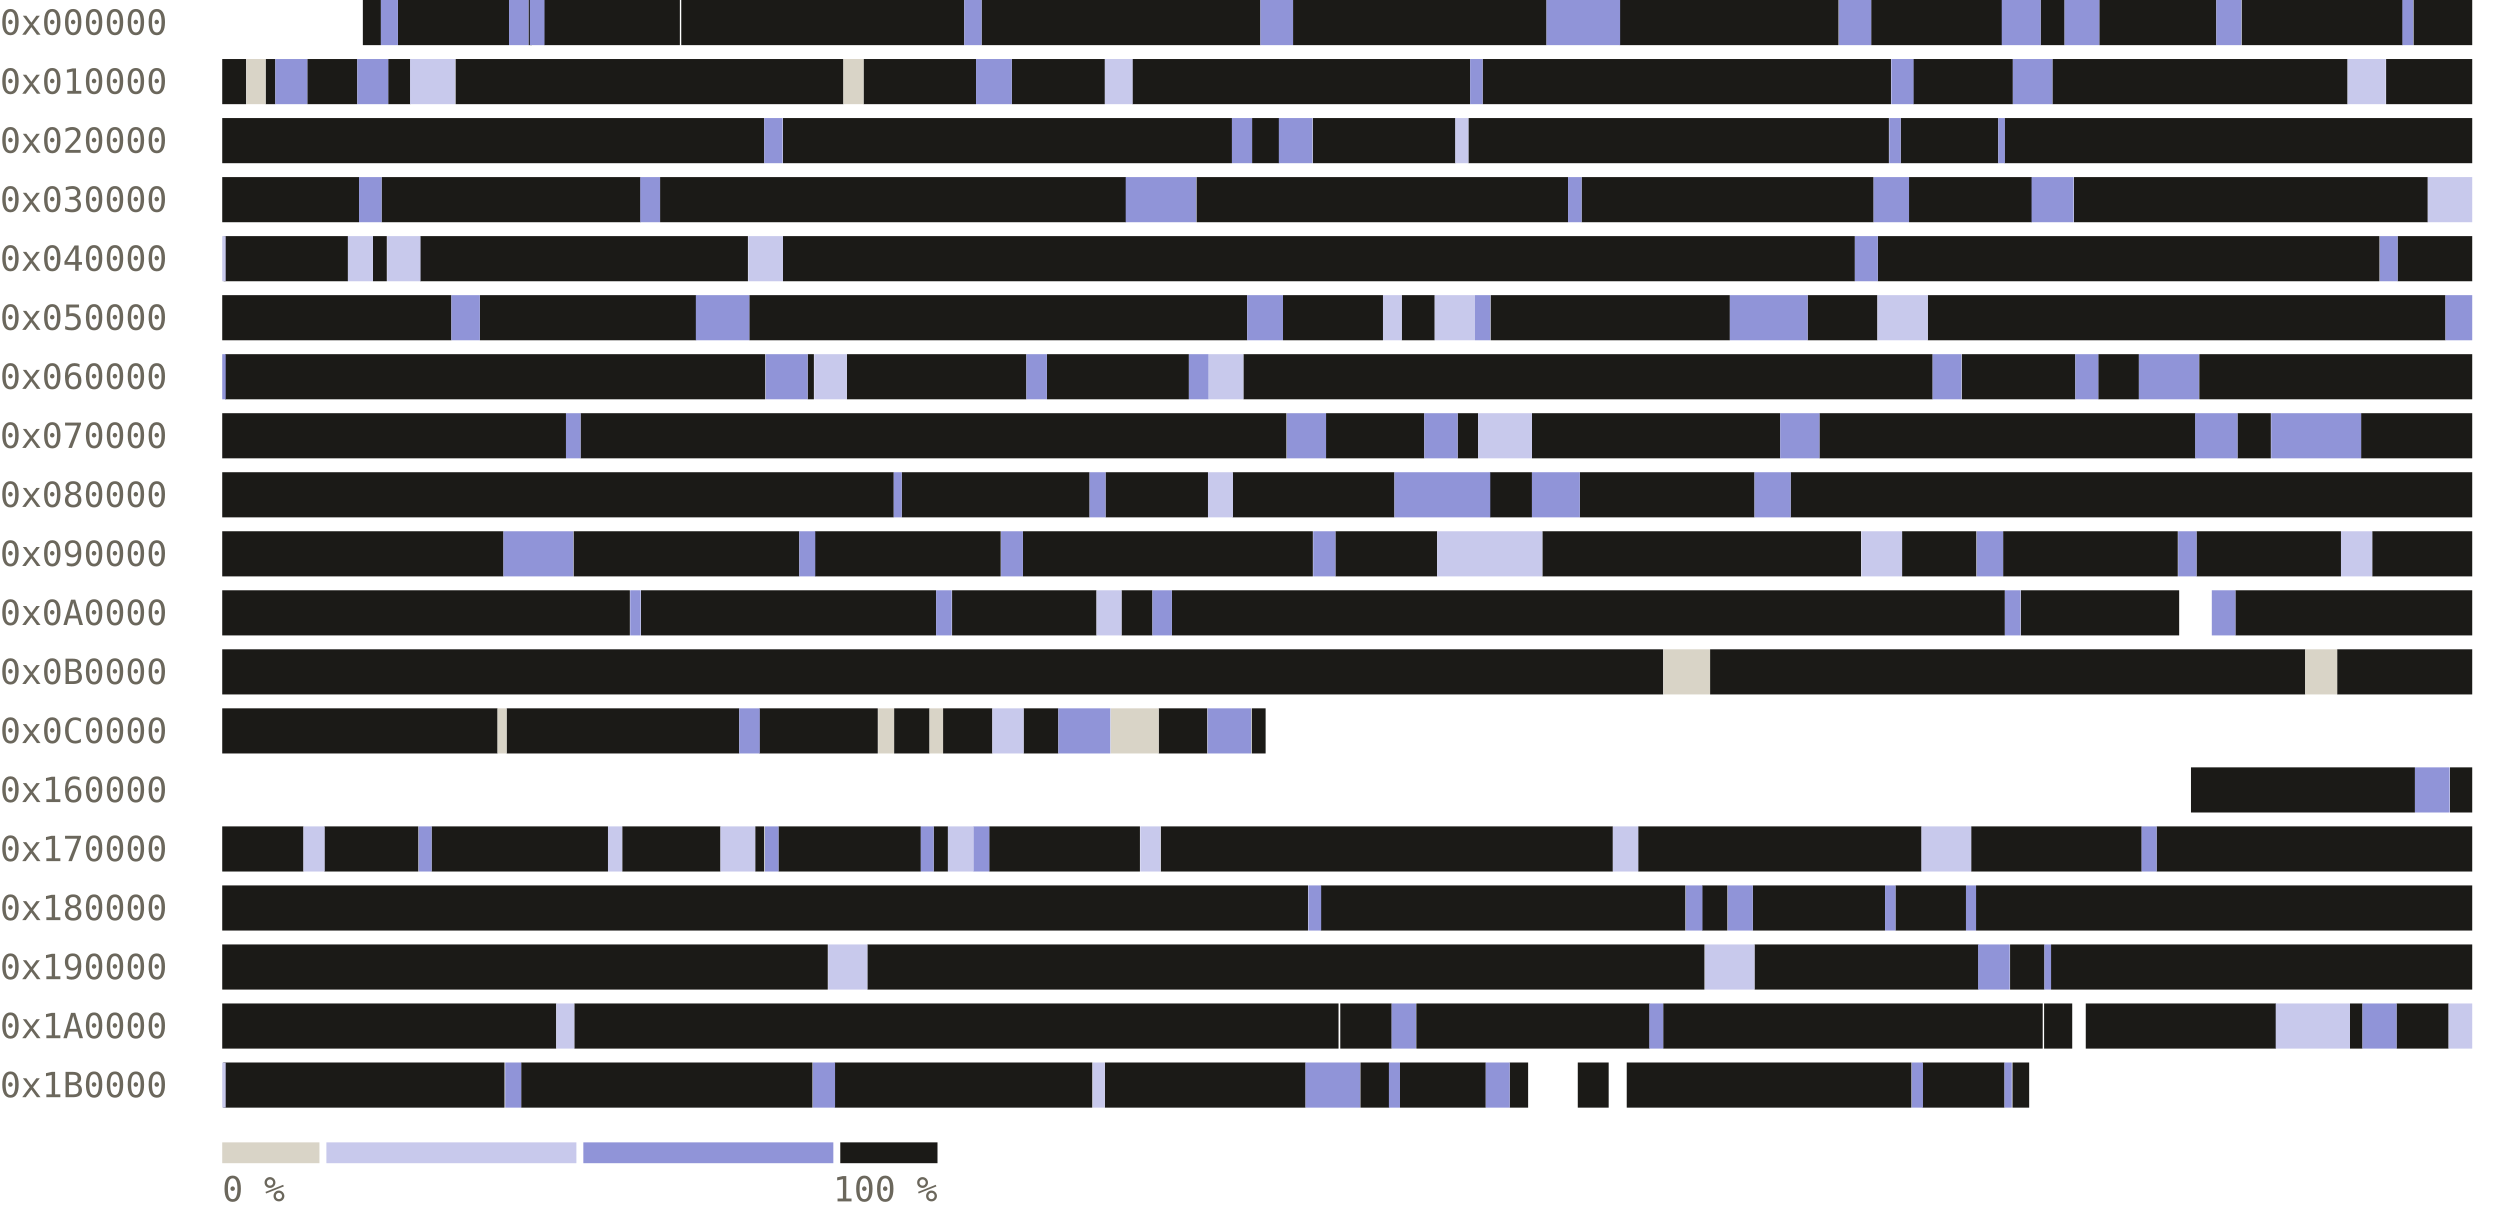
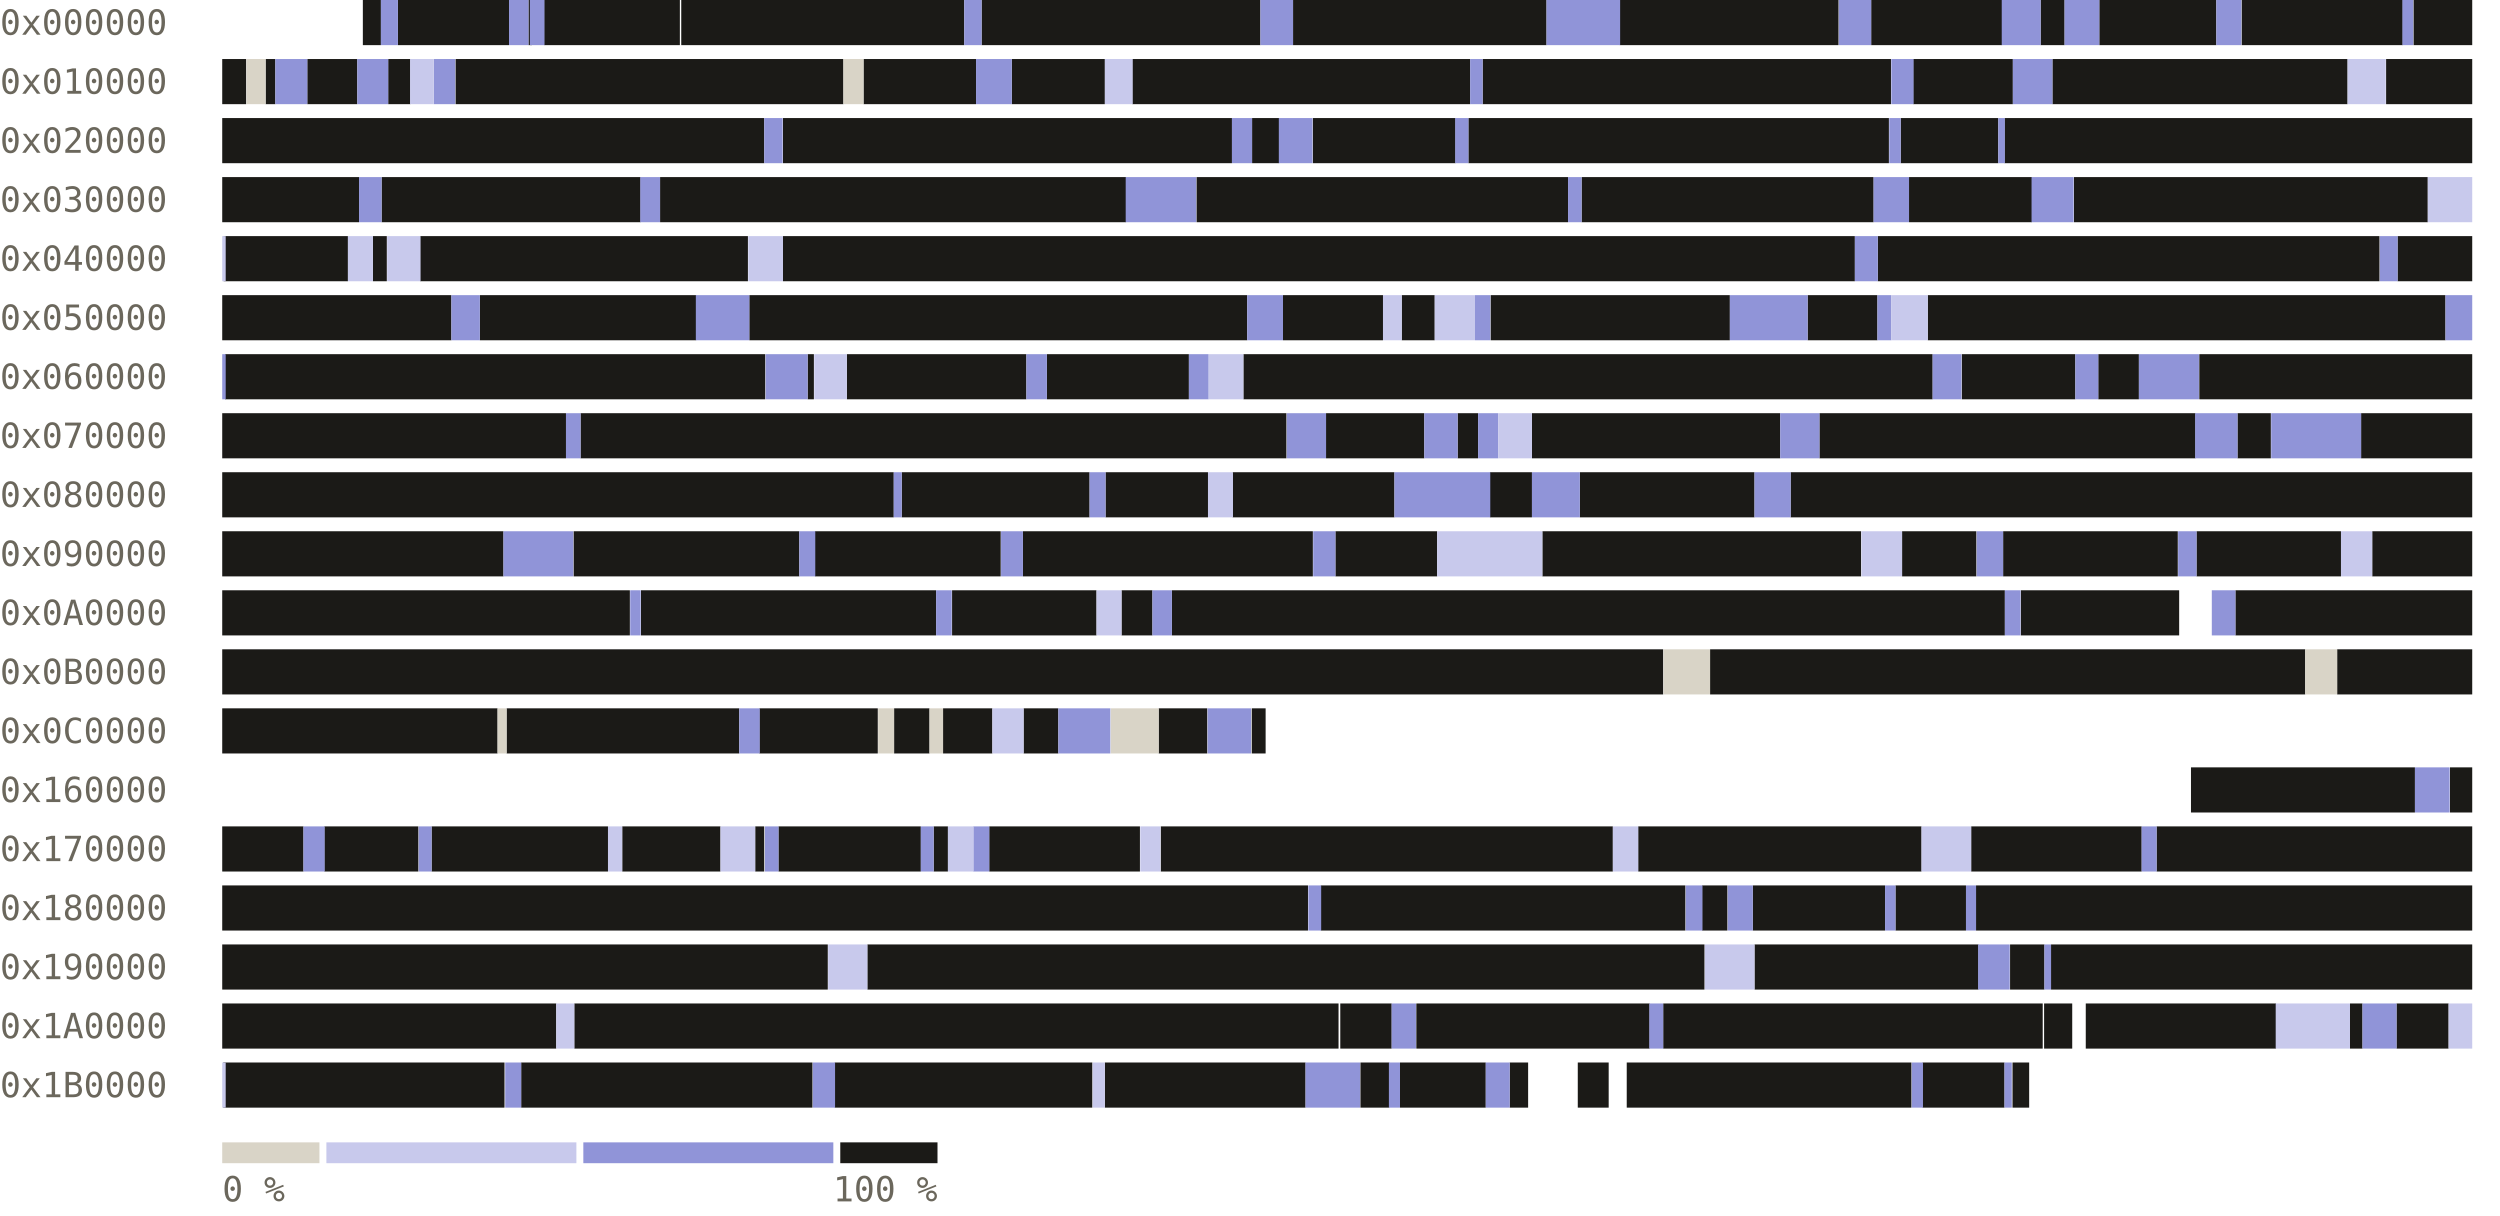
<svg xmlns="http://www.w3.org/2000/svg" viewBox="0 0 720 350" width="720" height="350">
  <style>text{font:10px monospace;fill:#6b675c}.q0{fill:#d9d4c7}.q1{fill:#e3e2f2}.q2{fill:#d6d6ef}.q3{fill:#c8c9ec}.q4{fill:#babce8}.q5{fill:#acafe4}.q6{fill:#9ea2df}.q7{fill:#9094d8}.q8{fill:#8186cf}.q9{fill:#7277c4}.q10{fill:#1b1a17}@media (prefers-color-scheme:dark){text{fill:#a8a293}.q0{fill:#4a463d}.q1{fill:#35375a}.q2{fill:#3c3f66}.q3{fill:#444772}.q4{fill:#4d517f}.q5{fill:#575b8c}.q6{fill:#62669a}.q7{fill:#6e72a8}.q8{fill:#7b7fb6}.q9{fill:#888cc4}.q10{fill:#d6d0bd}}</style>
  <text x="0" y="10">0x000000</text>
  <text x="0" y="27">0x010000</text>
  <text x="0" y="44">0x020000</text>
  <text x="0" y="61">0x030000</text>
  <text x="0" y="78">0x040000</text>
  <text x="0" y="95">0x050000</text>
  <text x="0" y="112">0x060000</text>
  <text x="0" y="129">0x070000</text>
  <text x="0" y="146">0x080000</text>
  <text x="0" y="163">0x090000</text>
  <text x="0" y="180">0x0A0000</text>
  <text x="0" y="197">0x0B0000</text>
  <text x="0" y="214">0x0C0000</text>
  <text x="0" y="231">0x160000</text>
  <text x="0" y="248">0x170000</text>
  <text x="0" y="265">0x180000</text>
  <text x="0" y="282">0x190000</text>
  <text x="0" y="299">0x1A0000</text>
  <text x="0" y="316">0x1B0000</text>
  <path class="q10" d="M104.5 0h5.2v13h-5.2zM114.6 0h32v13h-32zM152.2 0h1v13h-1zM156.7 0h39.1v13h-39.1zM196.2 0h81.5v13h-81.5zM282.7 0h80.3v13h-80.3zM372.4 0h73v13h-73zM466.5 0h63v13h-63zM538.9 0h37.7v13h-37.7zM587.7 0h6.9v13h-6.9zM604.6 0h33.7v13h-33.7zM645.6 0h46.4v13h-46.4zM695.1 0h16.9v13h-16.9zM64 17h6.9v13h-6.9zM76.5 17h2.8v13h-2.8zM88.5 17h14.4v13h-14.4zM111.8 17h6.4v13h-6.4zM131.2 17h111.7v13h-111.7zM248.7 17h32.4v13h-32.4zM291.4 17h26.8v13h-26.8zM326.1 17h97.3v13h-97.3zM427 17h117.6v13h-117.6zM551 17h28.7v13h-28.7zM591.1 17h85v13h-85zM687.2 17h24.8v13h-24.8zM64 34h156.1v13h-156.1zM225.5 34h129.3v13h-129.3zM360.6 34h7.8v13h-7.8zM378.1 34h41.1v13h-41.1zM422.9 34h121.1v13h-121.1zM547.4 34h28.1v13h-28.1zM577.3 34h134.7v13h-134.7zM64 51h39.4v13h-39.4zM109.9 51h74.6v13h-74.6zM190.1 51h134.2v13h-134.2zM344.6 51h107v13h-107zM455.5 51h84.1v13h-84.1zM549.8 51h35.4v13h-35.4zM597.3 51h101.9v13h-101.9zM64.4 68h35.8v13h-35.8zM107.4 68h4v13h-4zM121 68h94.4v13h-94.4zM225.5 68h308.7v13h-308.7zM540.8 68h144.5v13h-144.5zM690.5 68h21.5v13h-21.5zM64 85h66v13h-66zM138.2 85h62.3v13h-62.3zM215.8 85h143.4v13h-143.4zM369.5 85h28.8v13h-28.8zM403.7 85h9.5v13h-9.5zM429.3 85h68.9v13h-68.9zM520.6 85h20.1v13h-20.1zM555.2 85h149.1v13h-149.1zM64.8 102h155.6v13h-155.6zM232.6 102h1.8v13h-1.8zM243.9 102h51.7v13h-51.7zM301.5 102h40.9v13h-40.9zM358.1 102h198.5v13h-198.5zM565 102h32.7v13h-32.7zM604.3 102h11.7v13h-11.7zM633.4 102h78.6v13h-78.6zM64 119h99v13h-99zM167.2 119h203.3v13h-203.3zM381.9 119h28.3v13h-28.3zM419.8 119h5.9v13h-5.9zM441.2 119h71.5v13h-71.5zM524 119h108.3v13h-108.3zM644.4 119h9.6v13h-9.6zM680 119h32v13h-32zM64 136h193.4v13h-193.4zM259.7 136h54.1v13h-54.1zM318.4 136h29.5v13h-29.5zM355 136h46.6v13h-46.6zM429.1 136h12.1v13h-12.1zM455 136h50.3v13h-50.3zM515.7 136h196.3v13h-196.3zM64 153h81v13h-81zM165.2 153h65v13h-65zM234.7 153h53.5v13h-53.5zM294.6 153h83.5v13h-83.5zM384.6 153h29.3v13h-29.3zM444.2 153h91.8v13h-91.8zM547.8 153h21.4v13h-21.4zM576.9 153h50.3v13h-50.3zM632.6 153h41.6v13h-41.6zM683.2 153h28.8v13h-28.8zM64 170h117.4v13h-117.4zM184.6 170h85v13h-85zM274.2 170h41.6v13h-41.6zM323 170h8.9v13h-8.9zM337.5 170h239.9v13h-239.9zM582 170h45.6v13h-45.6zM643.8 170h68.2v13h-68.2zM64 187h415v13h-415zM492.5 187h171.4v13h-171.4zM673.1 187h38.9v13h-38.9zM64 204h79.3v13h-79.3zM145.9 204h67v13h-67zM218.7 204h34.1v13h-34.1zM257.5 204h10.2v13h-10.2zM271.6 204h14.2v13h-14.2zM294.8 204h10v13h-10zM333.7 204h14v13h-14zM360.5 204h4v13h-4zM631 221h64.5v13h-64.5zM705.6 221h6.4v13h-6.4zM64 238h23.4v13h-23.4zM93.4 238h27.1v13h-27.1zM124.3 238h50.8v13h-50.8zM179.2 238h28.3v13h-28.3zM217.5 238h2.6v13h-2.6zM224.2 238h41v13h-41zM268.9 238h4.1v13h-4.1zM284.9 238h43.4v13h-43.4zM334.3 238h130.2v13h-130.2zM471.8 238h81.6v13h-81.6zM567.7 238h49.1v13h-49.1zM621.1 238h90.9v13h-90.9zM64 255h312.7v13h-312.7zM380.4 255h105v13h-105zM490.2 255h7.3v13h-7.3zM504.8 255h38.1v13h-38.1zM545.9 255h20.3v13h-20.3zM569.1 255h142.9v13h-142.9zM64 272h174.4v13h-174.4zM249.8 272h241.1v13h-241.1zM505.3 272h64.5v13h-64.5zM578.9 272h9.9v13h-9.9zM590.7 272h121.3v13h-121.3zM64 289h96.2v13h-96.2zM165.4 289h220.1v13h-220.1zM386 289h14.8v13h-14.8zM407.9 289h67.2v13h-67.2zM479 289h109.3v13h-109.3zM588.7 289h8.1v13h-8.1zM600.7 289h54.8v13h-54.8zM676.8 289h3.6v13h-3.6zM690.2 289h15v13h-15zM64.3 306h81v13h-81zM150.1 306h83.9v13h-83.9zM240.4 306h74.2v13h-74.2zM318.2 306h57.8v13h-57.8zM391.8 306h8.3v13h-8.3zM403.2 306h24.7v13h-24.7zM434.8 306h5.3v13h-5.3zM454.4 306h8.9v13h-8.9zM468.5 306h82v13h-82zM553.7 306h23.6v13h-23.6zM579.6 306h4.8v13h-4.8z" />
-   <path class="q7" d="M109.7 0h4.9v13h-4.9zM146.6 0h5.6v13h-5.6zM152.6 0h4.2v13h-4.2zM277.7 0h5v13h-5zM363 0h9.4v13h-9.4zM445.4 0h21.2v13h-21.2zM529.6 0h9.3v13h-9.3zM576.5 0h11.2v13h-11.2zM594.6 0h10v13h-10zM638.3 0h7.2v13h-7.2zM691.9 0h3.1v13h-3.1zM79.3 17h9.2v13h-9.2zM102.9 17h8.9v13h-8.9zM281.1 17h10.3v13h-10.3zM423.4 17h3.6v13h-3.6zM544.7 17h6.4v13h-6.4zM579.7 17h11.4v13h-11.4zM220.1 34h5.3v13h-5.3zM354.8 34h5.8v13h-5.8zM368.3 34h9.7v13h-9.7zM544.1 34h3.3v13h-3.3zM575.5 34h1.9v13h-1.9zM103.4 51h6.5v13h-6.5zM184.4 51h5.7v13h-5.7zM324.2 51h20.3v13h-20.3zM451.6 51h3.9v13h-3.9zM539.6 51h10.2v13h-10.2zM585.1 51h12.1v13h-12.1zM534.2 68h6.6v13h-6.6zM685.4 68h5.1v13h-5.1zM130 85h8.2v13h-8.2zM200.4 85h15.4v13h-15.4zM359.2 85h10.3v13h-10.3zM424.8 85h4.4v13h-4.4zM498.2 85h22.4v13h-22.4zM704.3 85h7.7v13h-7.7zM64 102h1v13h-1zM220.5 102h12.1v13h-12.1zM295.6 102h5.9v13h-5.9zM342.4 102h5.7v13h-5.7zM556.6 102h8.3v13h-8.3zM597.7 102h6.6v13h-6.6zM616 102h17.3v13h-17.3zM163 119h4.2v13h-4.2zM370.6 119h11.3v13h-11.3zM410.2 119h9.6v13h-9.6zM512.7 119h11.3v13h-11.3zM632.2 119h12.2v13h-12.2zM654.1 119h25.9v13h-25.9zM257.4 136h2.3v13h-2.3zM313.8 136h4.6v13h-4.6zM401.6 136h27.6v13h-27.6zM441.2 136h13.8v13h-13.8zM505.3 136h10.4v13h-10.4zM145 153h20.1v13h-20.1zM230.2 153h4.6v13h-4.6zM288.3 153h6.3v13h-6.3zM378.2 153h6.4v13h-6.4zM569.3 153h7.6v13h-7.6zM627.3 153h5.3v13h-5.3zM181.5 170h3v13h-3zM269.6 170h4.5v13h-4.5zM331.9 170h5.6v13h-5.6zM577.4 170h4.5v13h-4.5zM637 170h6.8v13h-6.8zM212.9 204h5.9v13h-5.9zM304.8 204h15v13h-15zM347.8 204h12.5v13h-12.5zM695.5 221h10v13h-10zM120.6 238h3.7v13h-3.7zM220.3 238h3.9v13h-3.9zM265.2 238h3.7v13h-3.7zM280.3 238h4.6v13h-4.6zM616.8 238h4.3v13h-4.3zM376.8 255h3.7v13h-3.7zM485.5 255h4.8v13h-4.8zM497.6 255h7.2v13h-7.2zM542.9 255h3v13h-3zM566.2 255h2.9v13h-2.9zM569.7 272h9.1v13h-9.1zM588.8 272h1.9v13h-1.9zM400.8 289h7v13h-7zM475 289h4v13h-4zM680.4 289h9.8v13h-9.8zM145.5 306h4.6v13h-4.6zM234.1 306h6.4v13h-6.4zM376 306h15.7v13h-15.7zM400 306h3.2v13h-3.2zM427.9 306h6.9v13h-6.9zM550.6 306h3.2v13h-3.2zM577.3 306h2.1v13h-2.1z" />
-   <path class="q3" d="M118.1 17h13v13h-13zM318.2 17h8v13h-8zM676.1 17h11v13h-11zM419.1 34h3.8v13h-3.8zM699.2 51h12.8v13h-12.8zM64 68h1v13h-1zM100.2 68h7.2v13h-7.2zM111.5 68h9.6v13h-9.6zM215.5 68h10v13h-10zM398.3 85h5.4v13h-5.4zM413.2 85h11.6v13h-11.6zM540.7 85h14.5v13h-14.5zM234.5 102h9.4v13h-9.4zM348.1 102h10v13h-10zM425.7 119h15.5v13h-15.5zM347.9 136h7.2v13h-7.2zM413.9 153h30.3v13h-30.3zM536.1 153h11.7v13h-11.7zM674.2 153h9v13h-9zM315.8 170h7.2v13h-7.2zM285.8 204h9v13h-9zM87.4 238h6.1v13h-6.1zM175.1 238h4.1v13h-4.1zM207.5 238h10v13h-10zM273 238h7.4v13h-7.4zM328.4 238h5.8v13h-5.8zM464.5 238h7.3v13h-7.3zM553.4 238h14.3v13h-14.3zM238.5 272h11.3v13h-11.3zM491 272h14.3v13h-14.3zM160.2 289h5.2v13h-5.2zM655.4 289h21.4v13h-21.4zM705.2 289h6.8v13h-6.8zM64 306h1v13h-1zM314.7 306h3.5v13h-3.5z" />
+   <path class="q7" d="M109.7 0h4.9v13h-4.9zM146.6 0h5.6v13h-5.6zM152.6 0h4.2v13h-4.2zM277.7 0h5v13h-5zM363 0h9.4v13h-9.4zM445.4 0h21.2v13h-21.2zM529.6 0h9.3v13h-9.3zM576.5 0h11.2v13h-11.2zM594.6 0h10v13h-10zM638.3 0h7.2v13h-7.2zM691.9 0h3.1v13h-3.1zM79.3 17h9.2v13h-9.2zM102.9 17h8.9v13h-8.9zM124.9 17h6.2v13h-6.2zM281.1 17h10.3v13h-10.3zM423.4 17h3.6v13h-3.6zM544.7 17h6.4v13h-6.4zM579.7 17h11.4v13h-11.4zM220.1 34h5.3v13h-5.3zM354.8 34h5.8v13h-5.8zM368.3 34h9.7v13h-9.7zM419.1 34h3.8v13h-3.8zM544.1 34h3.3v13h-3.3zM575.5 34h1.9v13h-1.9zM103.4 51h6.5v13h-6.5zM184.4 51h5.7v13h-5.7zM324.2 51h20.3v13h-20.3zM451.6 51h3.9v13h-3.9zM539.6 51h10.2v13h-10.2zM585.1 51h12.1v13h-12.1zM534.2 68h6.6v13h-6.6zM685.4 68h5.1v13h-5.1zM130 85h8.2v13h-8.2zM200.4 85h15.4v13h-15.4zM359.2 85h10.3v13h-10.3zM424.8 85h4.4v13h-4.4zM498.2 85h22.4v13h-22.4zM540.7 85h4v13h-4zM704.3 85h7.7v13h-7.7zM64 102h1v13h-1zM220.5 102h12.1v13h-12.1zM295.6 102h5.9v13h-5.9zM342.4 102h5.7v13h-5.7zM556.6 102h8.3v13h-8.3zM597.7 102h6.6v13h-6.6zM616 102h17.3v13h-17.3zM163 119h4.2v13h-4.2zM370.6 119h11.3v13h-11.3zM410.2 119h9.6v13h-9.6zM425.7 119h5.8v13h-5.8zM512.7 119h11.3v13h-11.3zM632.2 119h12.2v13h-12.2zM654.1 119h25.9v13h-25.9zM257.4 136h2.3v13h-2.3zM313.8 136h4.6v13h-4.6zM401.6 136h27.6v13h-27.6zM441.2 136h13.8v13h-13.8zM505.3 136h10.4v13h-10.4zM145 153h20.1v13h-20.1zM230.2 153h4.6v13h-4.6zM288.3 153h6.3v13h-6.3zM378.2 153h6.4v13h-6.4zM569.3 153h7.6v13h-7.6zM627.3 153h5.3v13h-5.3zM181.5 170h3v13h-3zM269.6 170h4.5v13h-4.5zM331.9 170h5.6v13h-5.6zM577.4 170h4.5v13h-4.5zM637 170h6.8v13h-6.8zM212.9 204h5.9v13h-5.9zM304.8 204h15v13h-15zM347.8 204h12.5v13h-12.5zM695.5 221h10v13h-10zM87.4 238h6.1v13h-6.1zM120.6 238h3.7v13h-3.7zM220.3 238h3.9v13h-3.9zM265.2 238h3.7v13h-3.7zM280.3 238h4.6v13h-4.6zM616.8 238h4.3v13h-4.3zM376.8 255h3.7v13h-3.7zM485.5 255h4.8v13h-4.8zM497.6 255h7.2v13h-7.2zM542.9 255h3v13h-3zM566.2 255h2.9v13h-2.9zM569.7 272h9.1v13h-9.1zM588.8 272h1.9v13h-1.9zM400.8 289h7v13h-7zM475 289h4v13h-4zM680.4 289h9.8v13h-9.8zM145.5 306h4.6v13h-4.6zM234.1 306h6.4v13h-6.4zM376 306h15.7v13h-15.7zM400 306h3.2v13h-3.2zM427.9 306h6.9v13h-6.9zM550.6 306h3.2v13h-3.2zM577.3 306h2.1v13h-2.1z" />
+   <path class="q3" d="M118.1 17h6.8v13h-6.8zM318.2 17h8v13h-8zM676.1 17h11v13h-11zM699.2 51h12.8v13h-12.8zM64 68h1v13h-1zM100.2 68h7.2v13h-7.2zM111.5 68h9.6v13h-9.6zM215.5 68h10v13h-10zM398.3 85h5.4v13h-5.4zM413.2 85h11.6v13h-11.6zM544.7 85h10.5v13h-10.5zM234.5 102h9.4v13h-9.4zM348.1 102h10v13h-10zM431.5 119h9.7v13h-9.7zM347.9 136h7.2v13h-7.2zM413.9 153h30.3v13h-30.3zM536.1 153h11.7v13h-11.7zM674.2 153h9v13h-9zM315.8 170h7.2v13h-7.2zM285.8 204h9v13h-9zM175.1 238h4.1v13h-4.1zM207.5 238h10v13h-10zM273 238h7.4v13h-7.4zM328.4 238h5.8v13h-5.8zM464.5 238h7.3v13h-7.3zM553.4 238h14.3v13h-14.3zM238.5 272h11.3v13h-11.3zM491 272h14.3v13h-14.3zM160.2 289h5.2v13h-5.2zM655.4 289h21.4v13h-21.4zM705.2 289h6.8v13h-6.8zM64 306h1v13h-1zM314.7 306h3.5v13h-3.5z" />
  <path class="q0" d="M71 17h5.5v13h-5.5zM242.9 17h5.8v13h-5.8zM479.1 187h13.4v13h-13.4zM663.9 187h9.2v13h-9.2zM143.3 204h2.6v13h-2.6zM252.9 204h4.6v13h-4.6zM267.7 204h3.9v13h-3.9zM319.9 204h13.8v13h-13.8z" />
  <rect class="q0" x="64" y="329" width="28" height="6" />
  <rect class="q3" x="94" y="329" width="72" height="6" />
  <rect class="q7" x="168" y="329" width="72" height="6" />
  <rect class="q10" x="242" y="329" width="28" height="6" />
  <text x="64" y="346">0 %</text>
  <text x="270" y="346" text-anchor="end">100 %</text>
</svg>
